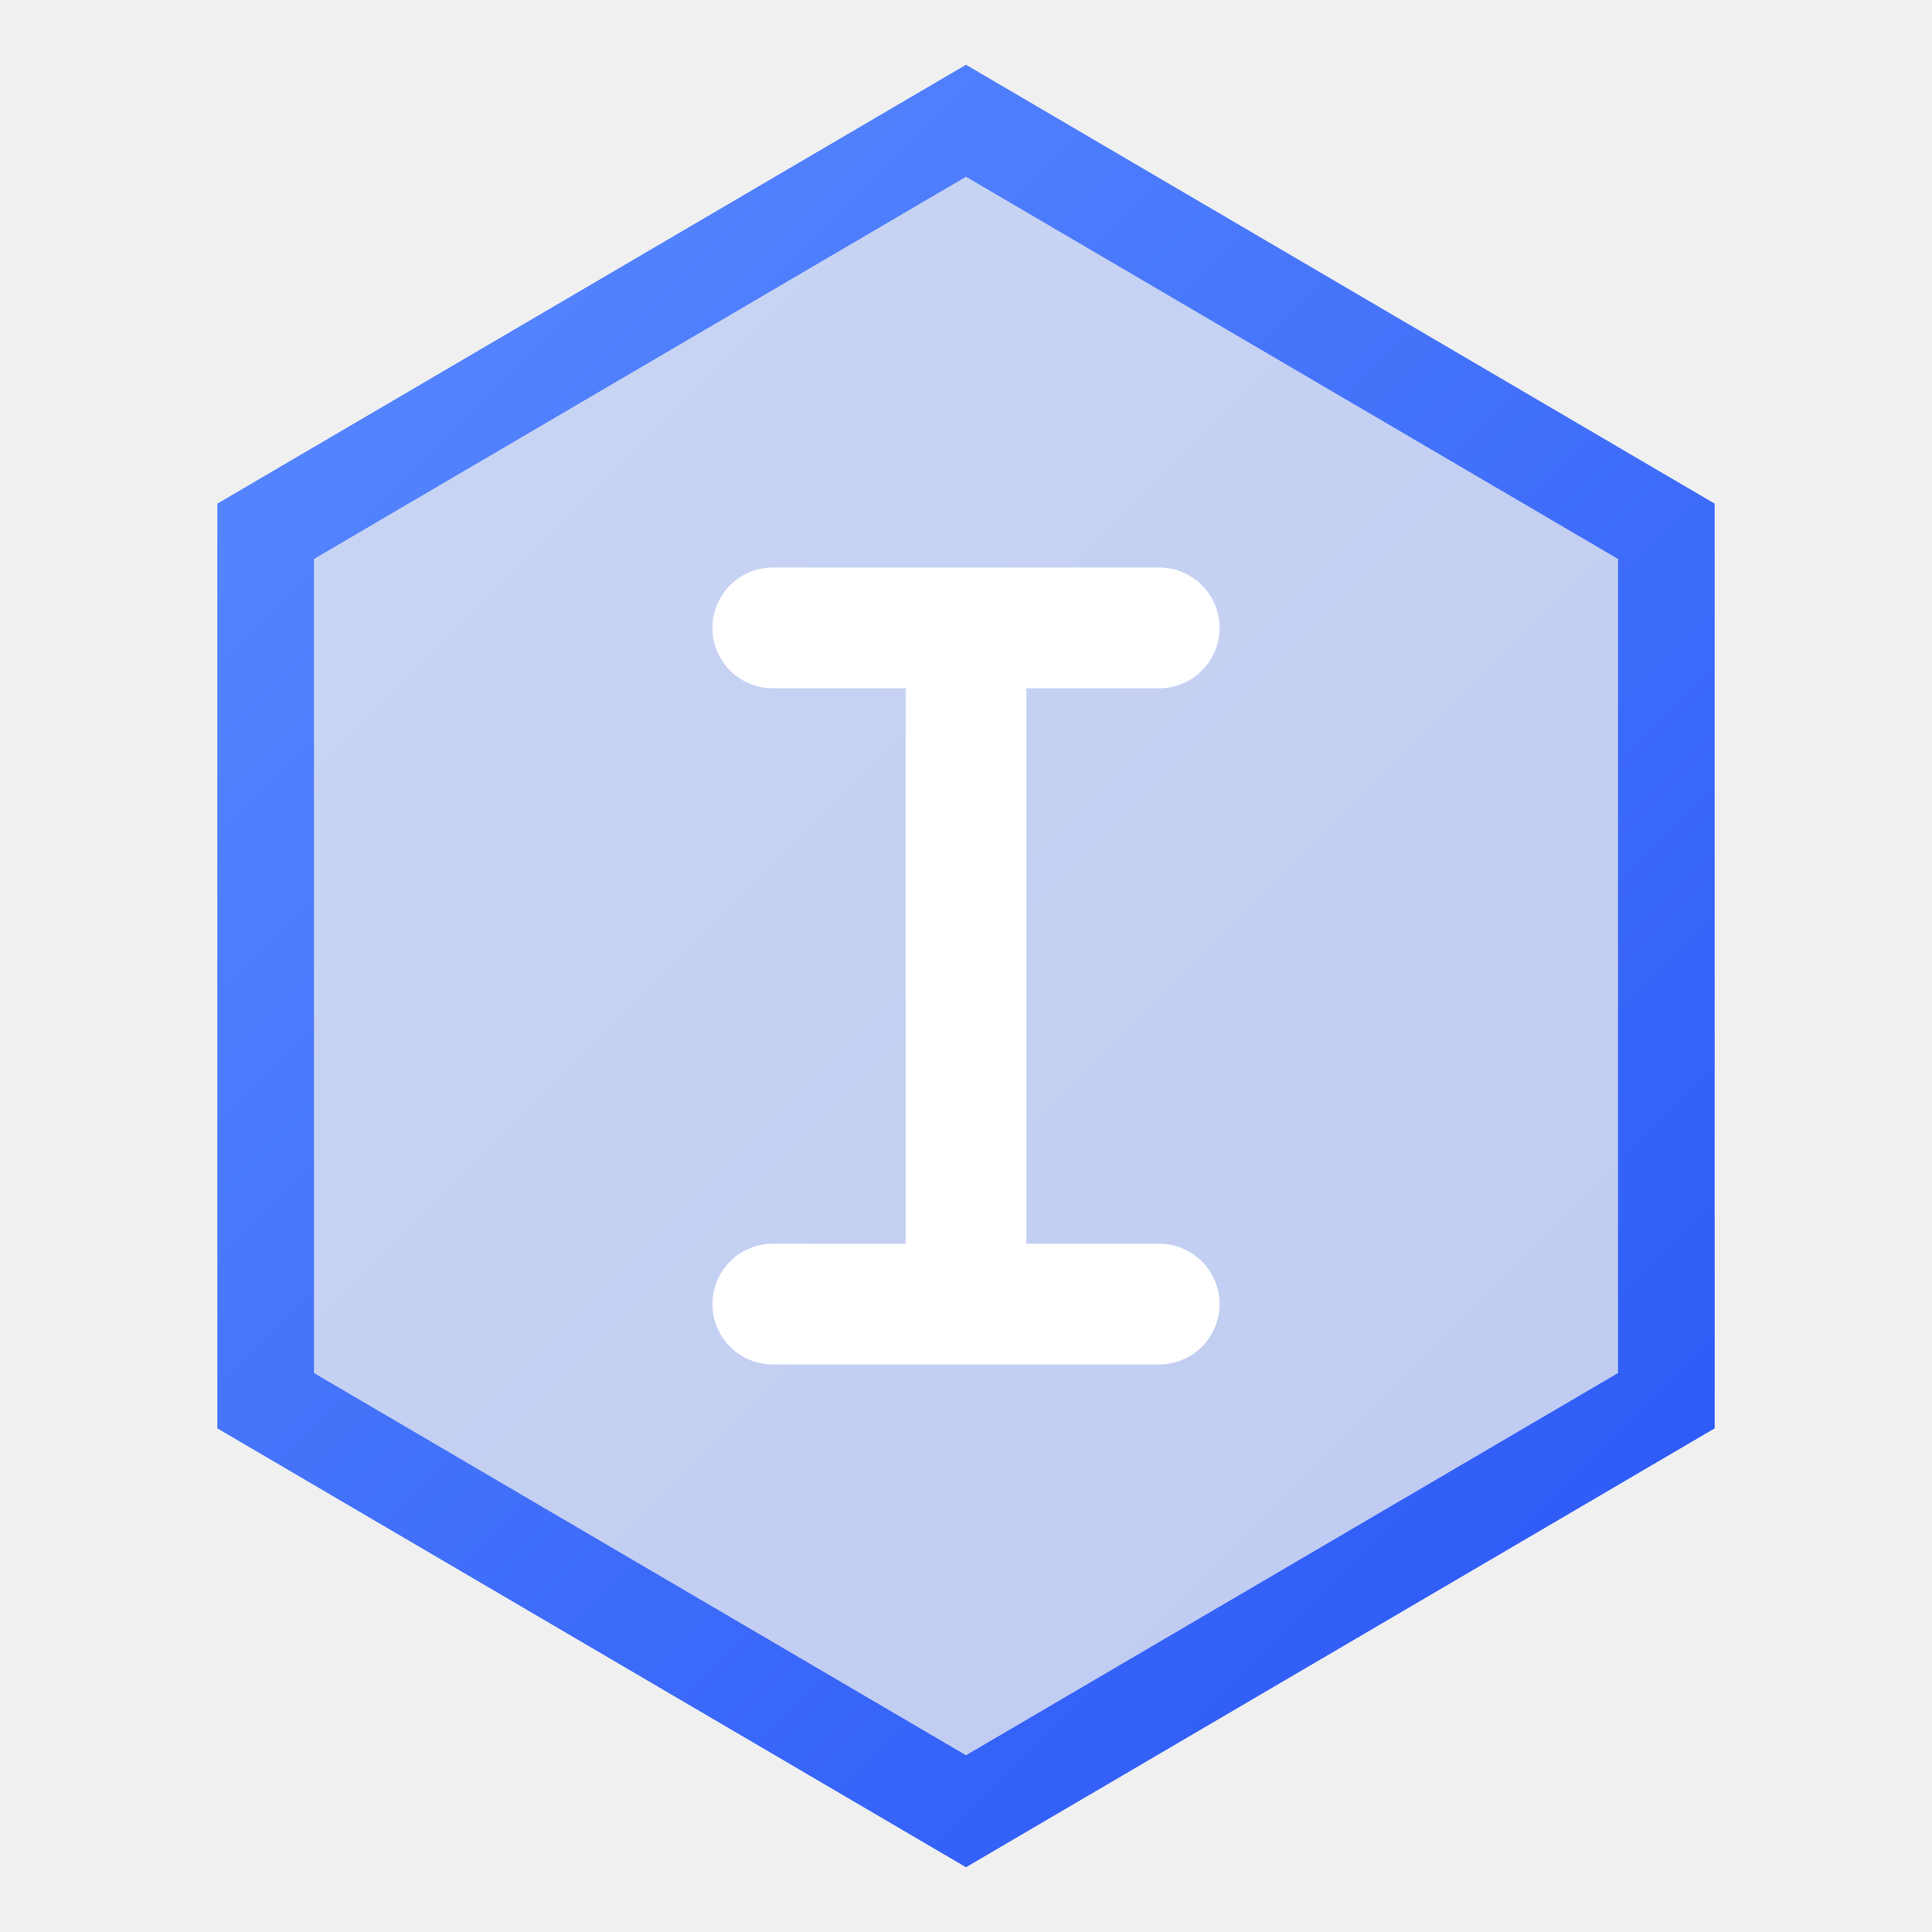
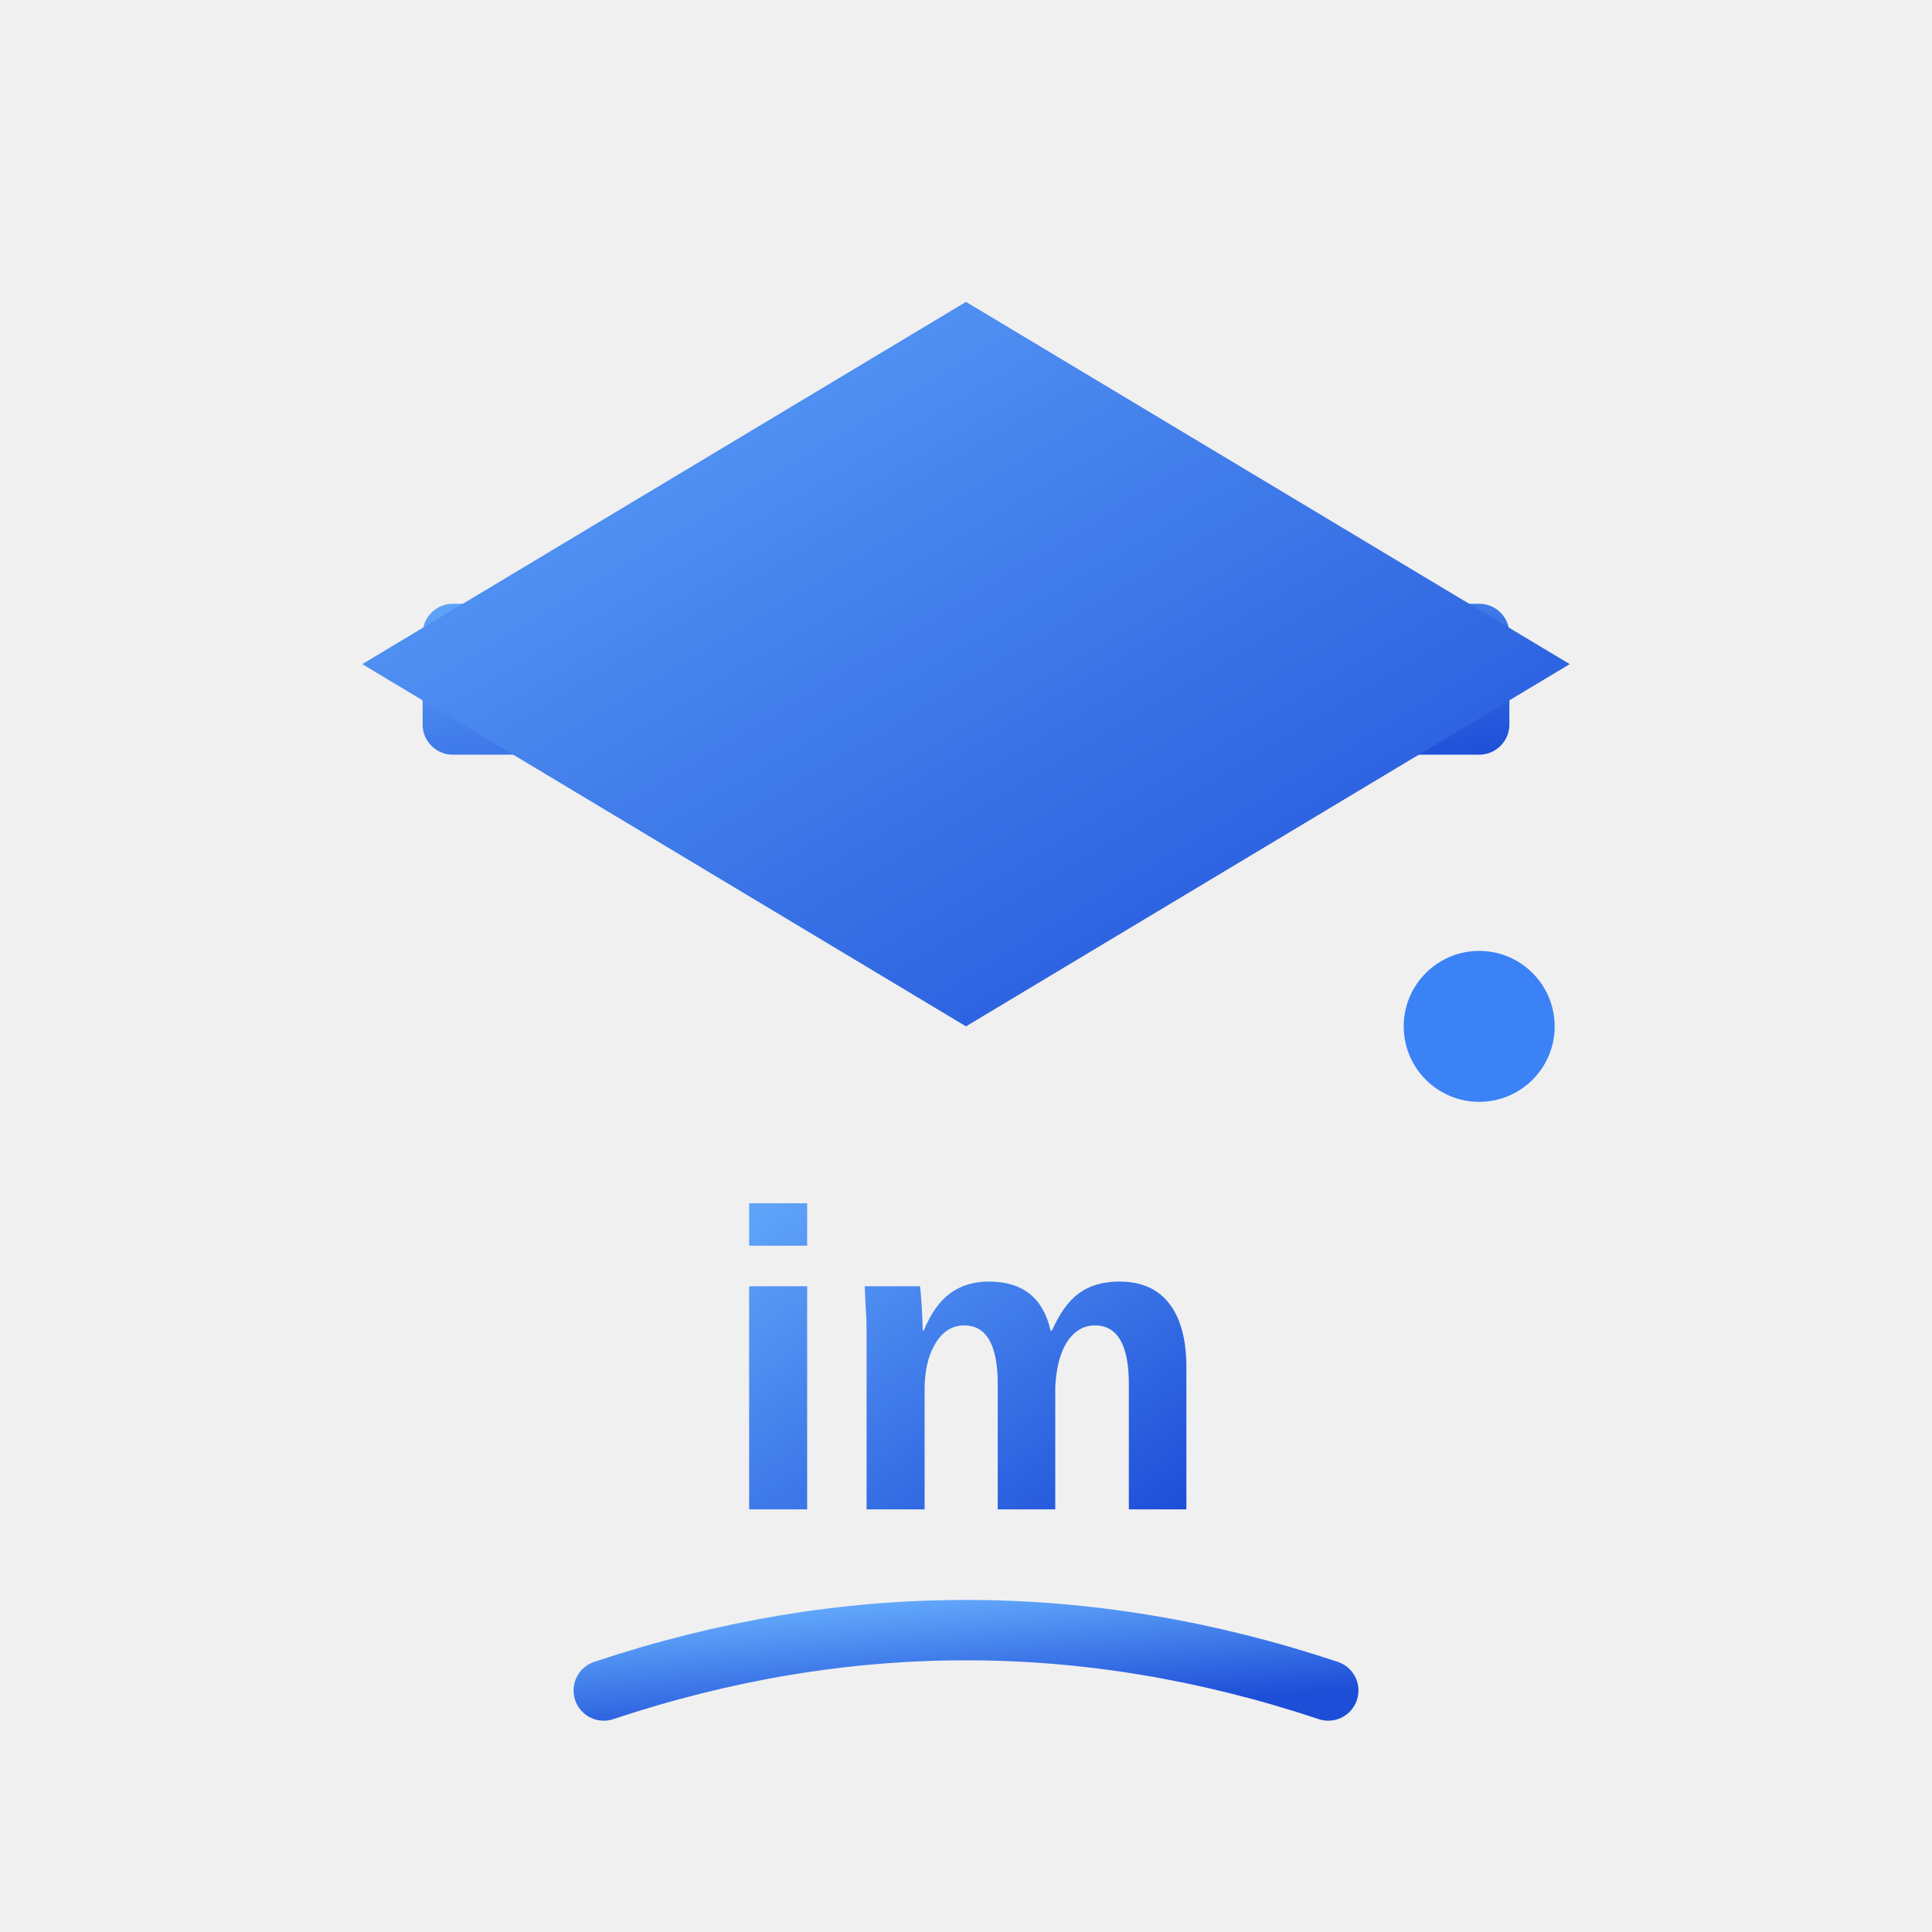
- <svg xmlns="http://www.w3.org/2000/svg" viewBox="0 0 40 40" width="100%" height="100%">
+ <svg xmlns="http://www.w3.org/2000/svg" viewBox="0 0 64 64">
  <defs>
-     <linearGradient id="ilmoz-g" x1="0" y1="0" x2="40" y2="40" gradientUnits="userSpaceOnUse">
-       <stop offset="0%" stop-color="#5f90ff" />
-       <stop offset="100%" stop-color="#2450f5" />
+     <linearGradient id="g1" x1="0%" y1="0%" x2="100%" y2="100%">
+       <stop offset="0%" stop-color="#60a5fa" />
+       <stop offset="100%" stop-color="#1d4ed8" />
    </linearGradient>
  </defs>
-   <path d="M20 2.5 34.5 11v18L20 37.5 5.5 29V11L20 2.5Z" fill="url(#ilmoz-g)" fill-opacity="0.25" stroke="url(#ilmoz-g)" stroke-width="2" />
-   <path d="M20 13v14 M16 13h8 M16 27h8" stroke="#ffffff" stroke-width="2.5" stroke-linecap="round" stroke-linejoin="round" />
+   <rect x="14" y="20" width="36" height="5" rx="1" fill="url(#g1)" />
+   <polygon points="32,10 52,22 32,34 12,22" fill="url(#g1)" />
+   <line x1="49" y1="22" x2="49" y2="32" stroke="url(#g1)" stroke-width="2.5" stroke-linecap="round" />
+   <circle cx="49" cy="34" r="2.5" fill="#3b82f6" />
+   <text x="32" y="50" font-family="Arial,sans-serif" font-size="14" font-weight="bold" fill="url(#g1)" text-anchor="middle">im</text>
+   <path d="M20 56 Q32 52 44 56" stroke="url(#g1)" stroke-width="2" fill="none" stroke-linecap="round" />
</svg>
